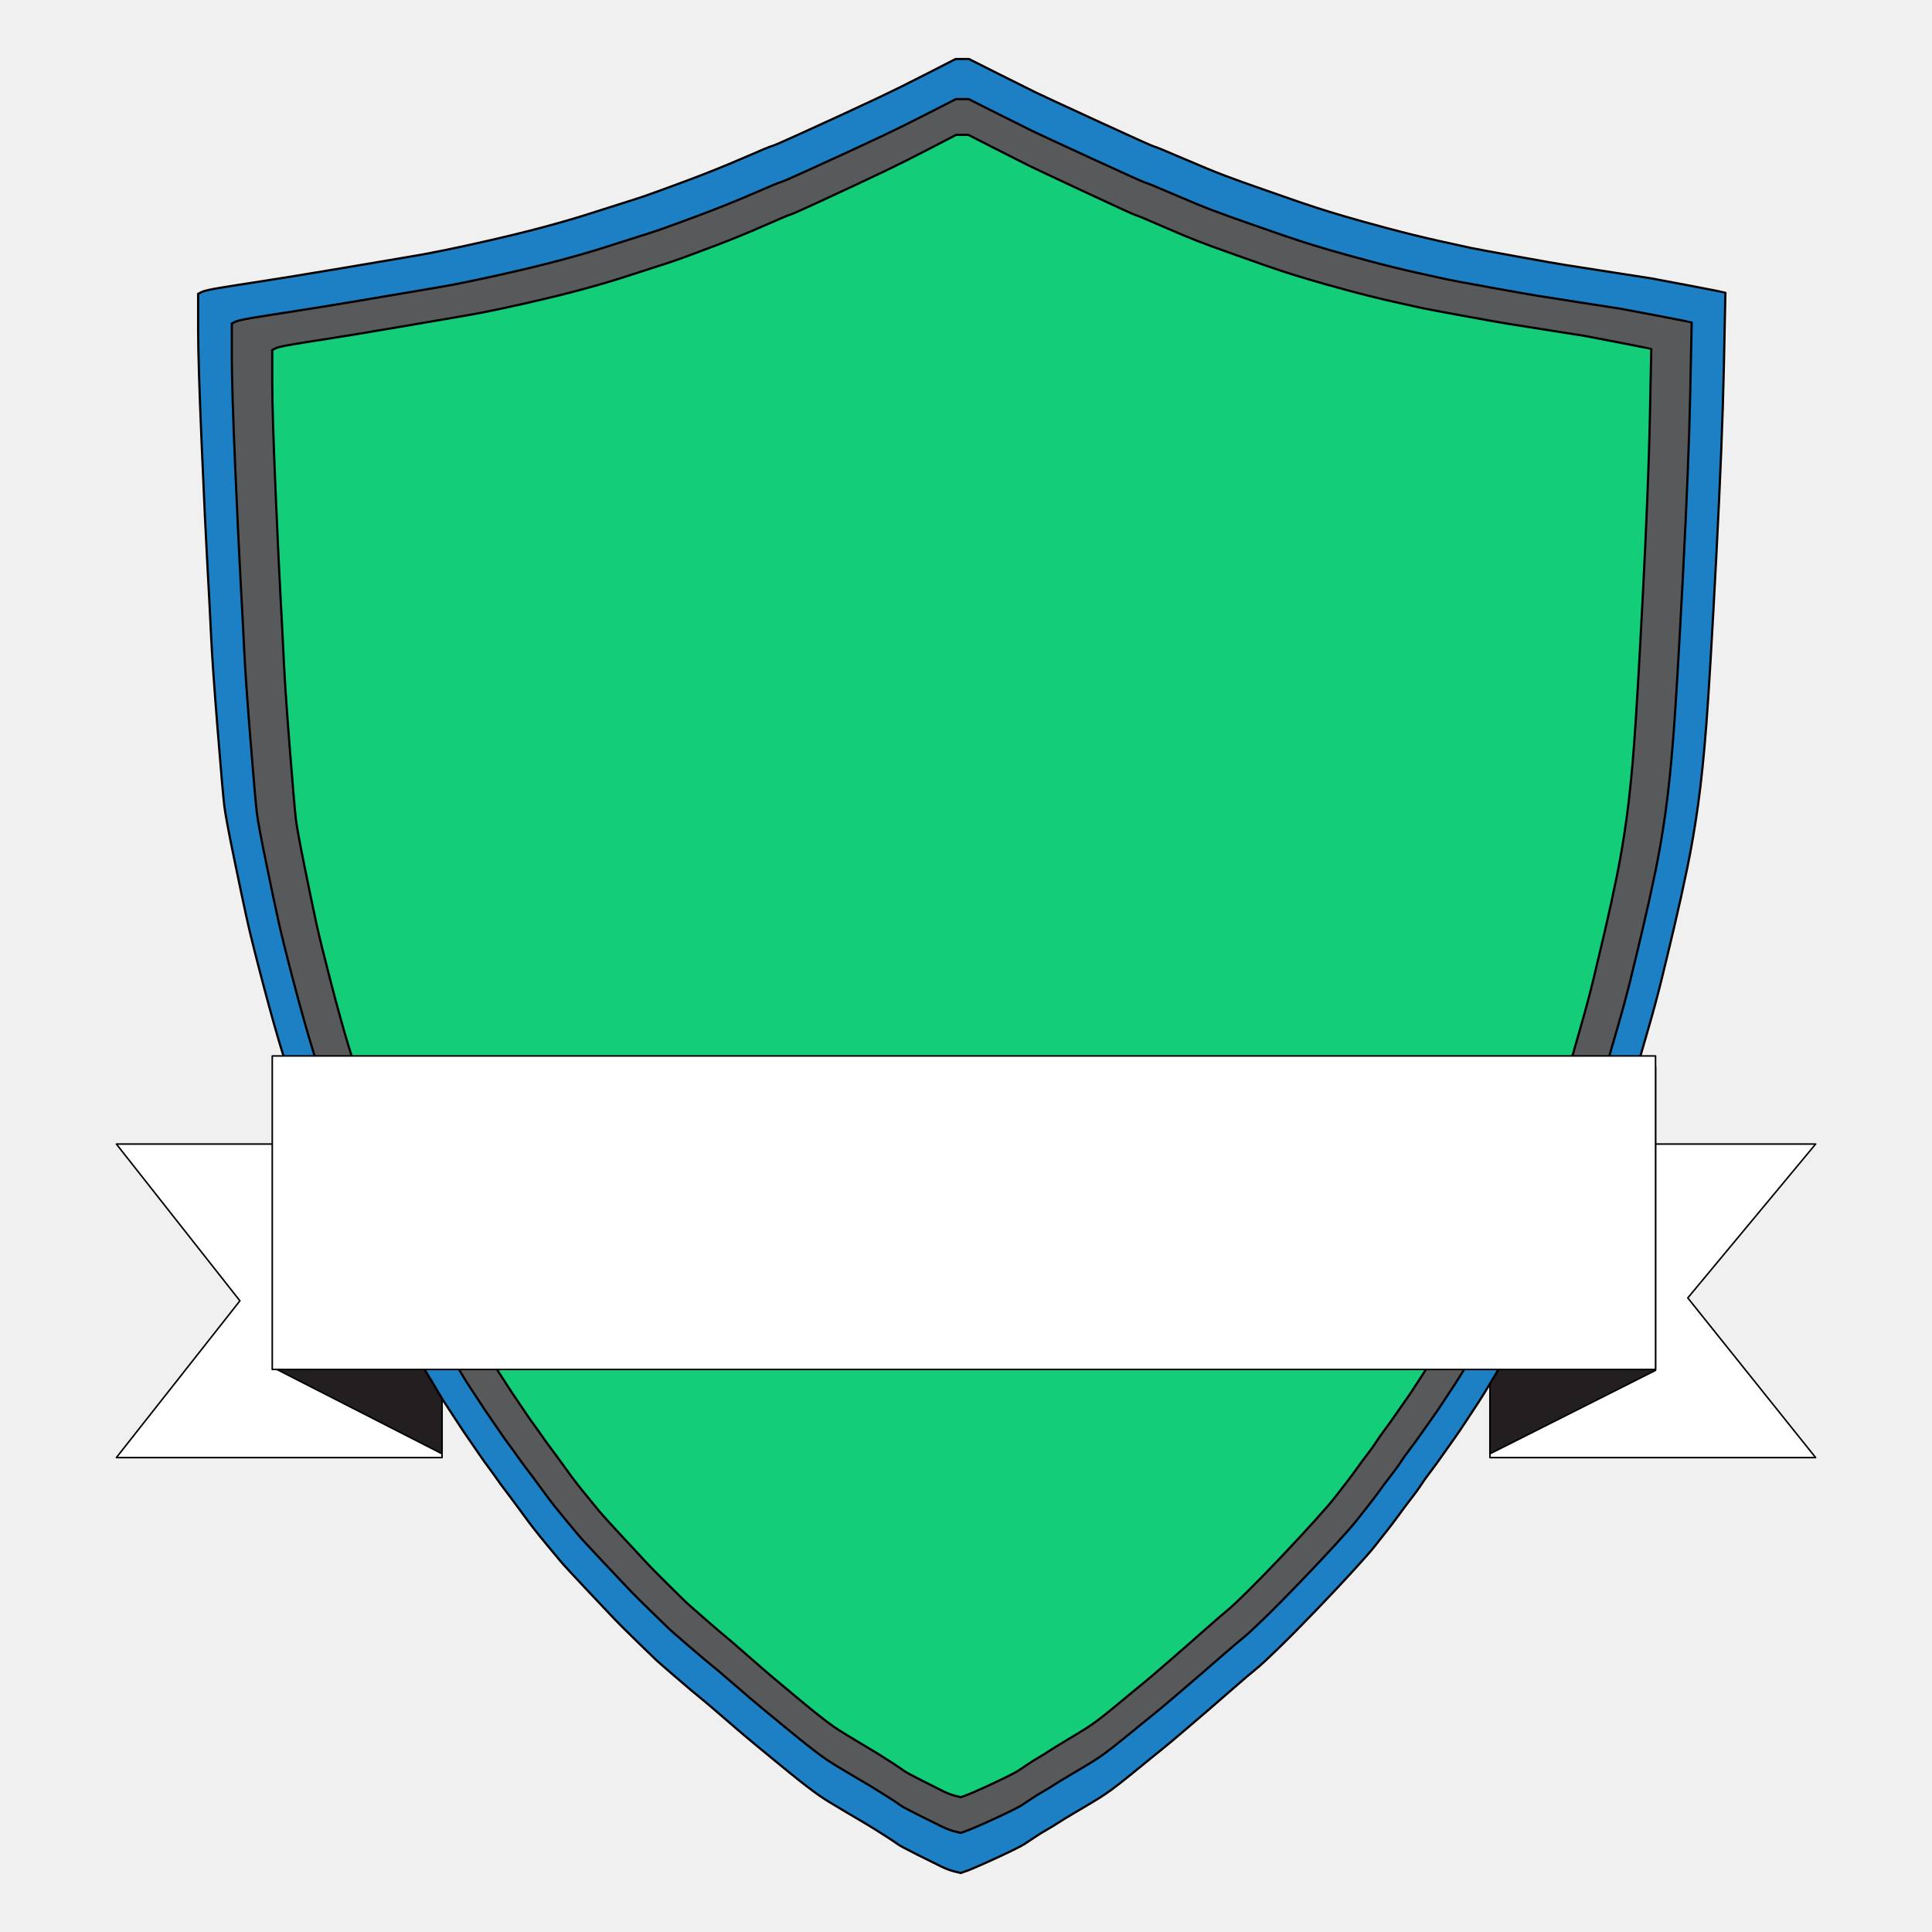
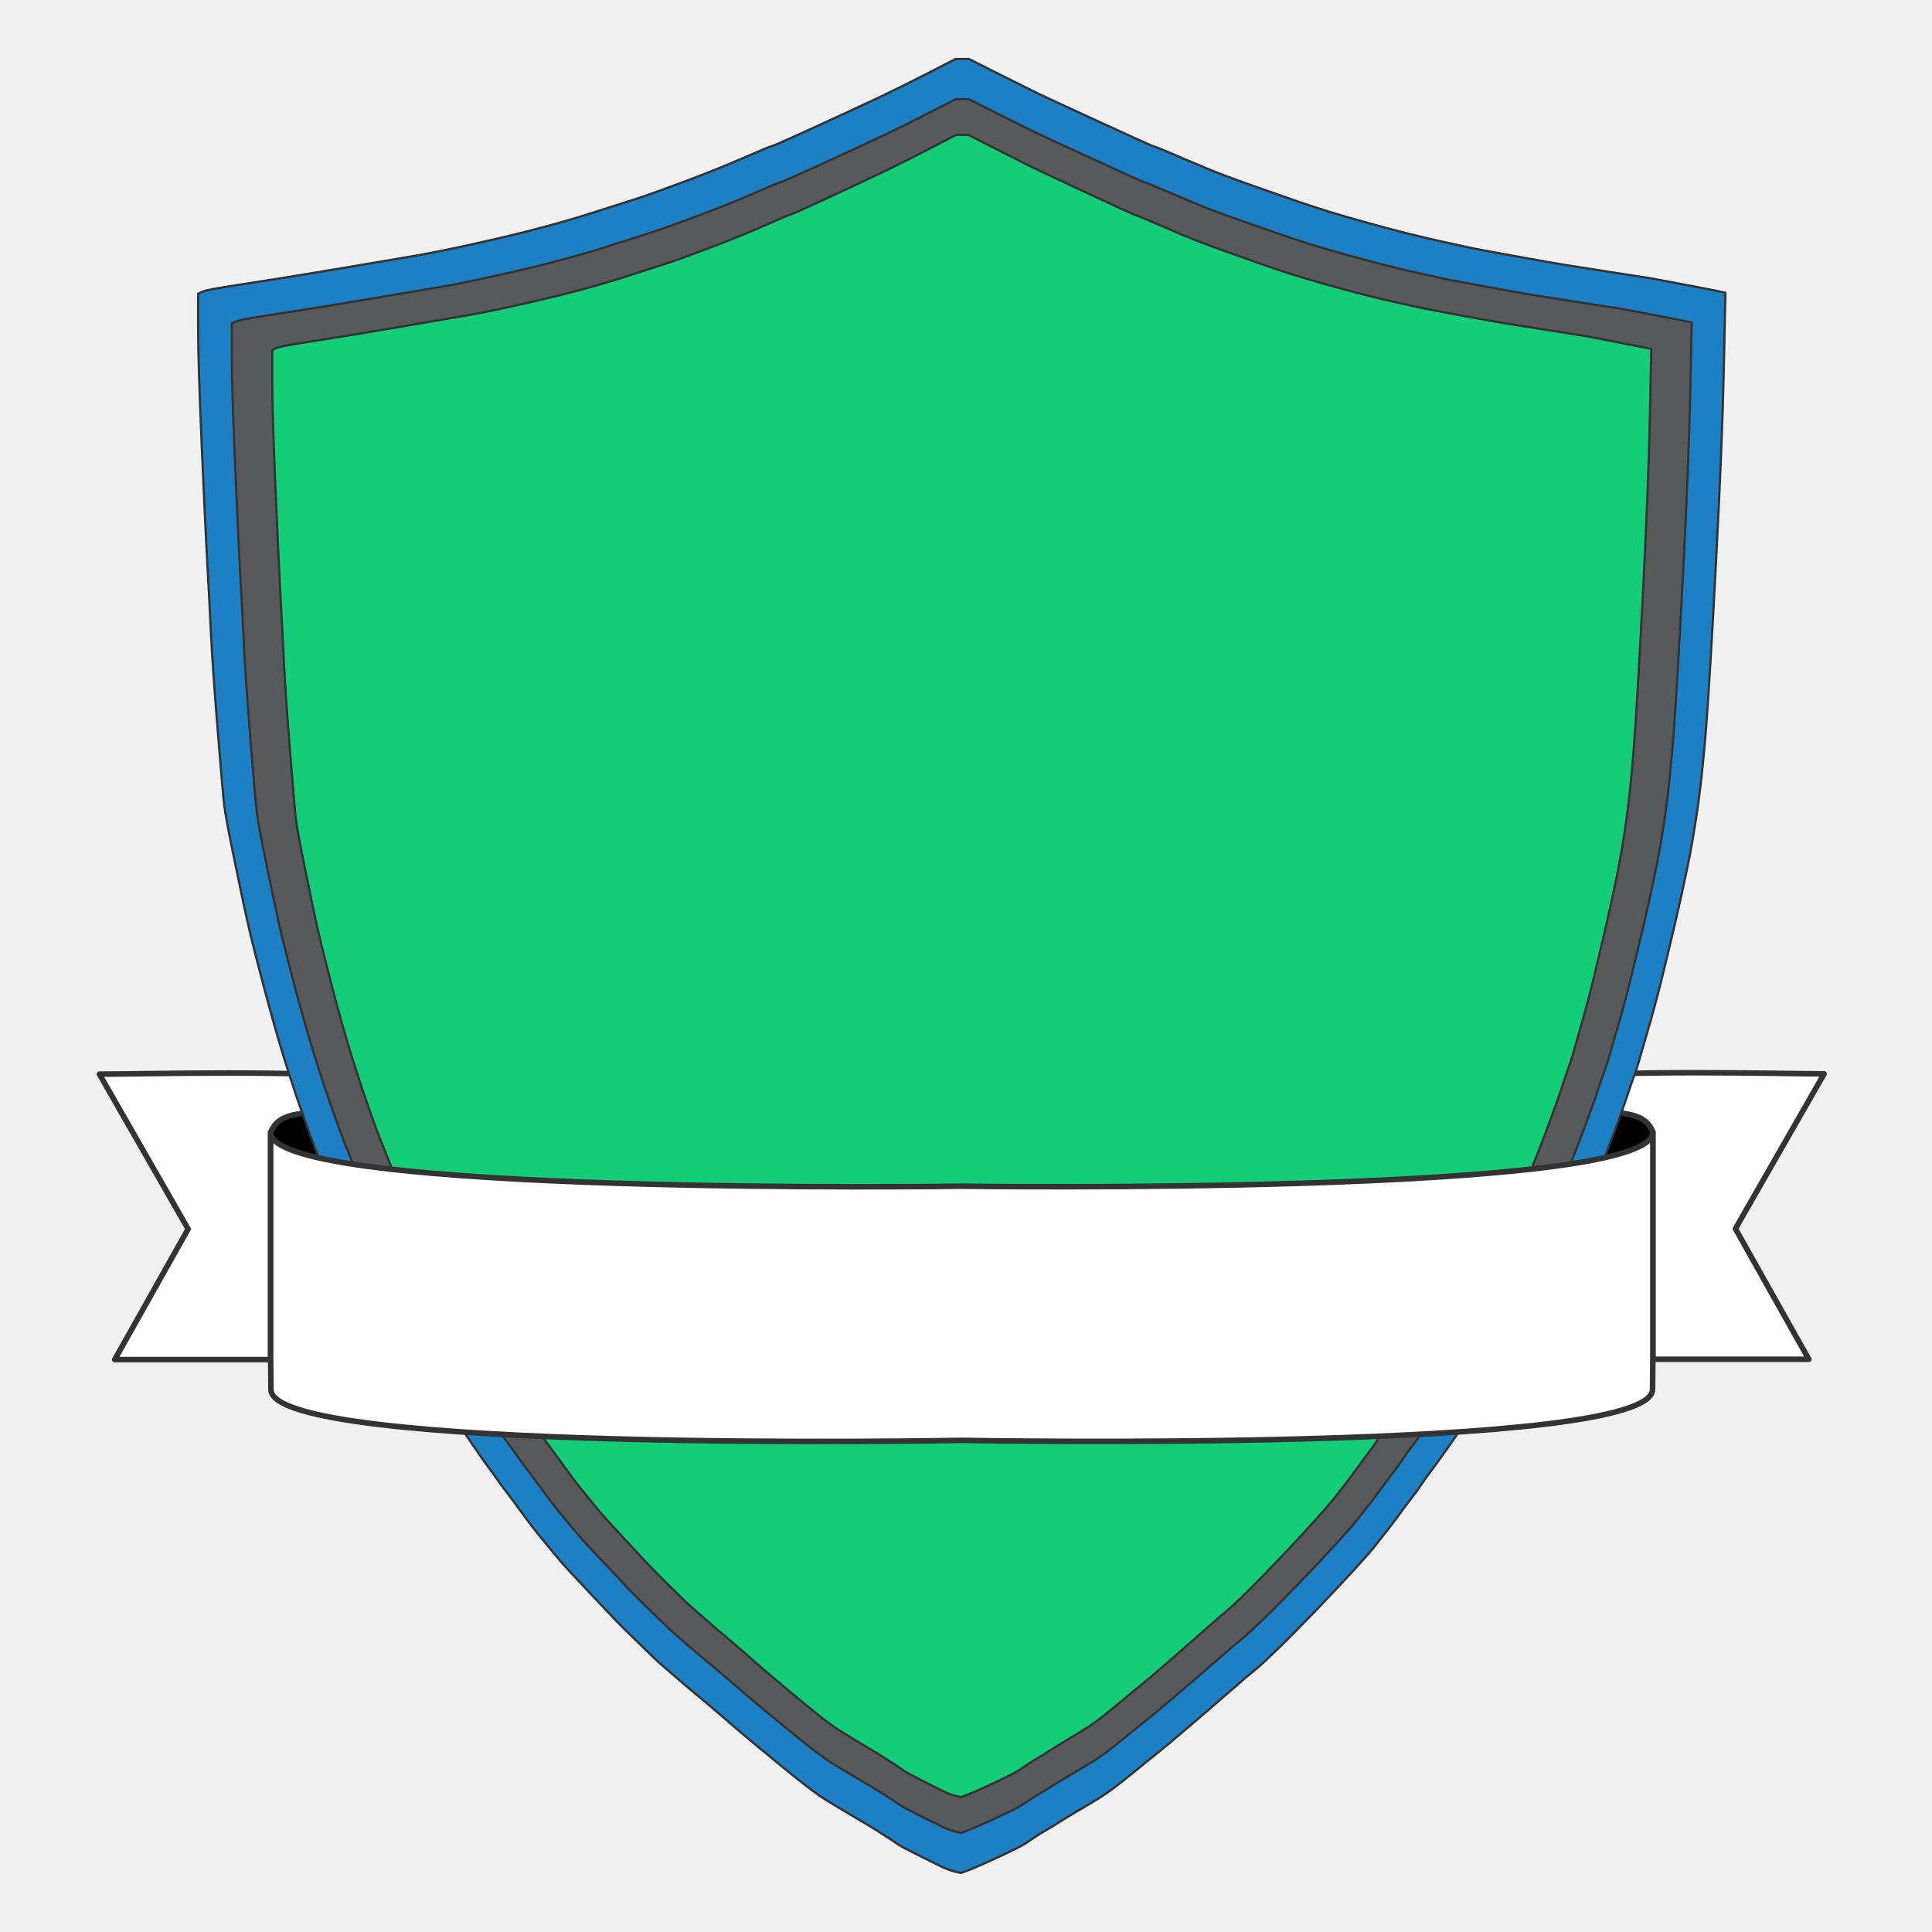
<svg xmlns="http://www.w3.org/2000/svg" version="1.1" id="Layer_1" x="0px" y="0px" width="1742px" height="1742px" viewBox="-98.252 73.75 1742 1742" enable-background="new -98.252 73.75 1742 1742" xml:space="preserve">
  <g>
+     <rect x="128.176" y="1074.984" stroke="#231F20" stroke-width="5" stroke-linecap="round" stroke-linejoin="round" stroke-miterlimit="3.864" width="1263.878" height="190.35" />
    <g id="Background_Banner">
-       <polyline fill="#FFFFFF" stroke="#000000" stroke-width="1.387" stroke-linecap="round" stroke-linejoin="round" points="    1423.545,1244.027 1538.82,1105.289 1245.162,1105.289 1245.162,1387.989 1538.82,1387.989 1423.545,1244.027   " />
-       <polygon fill="#231F20" stroke="#000000" stroke-width="1.387" stroke-linecap="round" stroke-linejoin="round" points="    1245.162,1384.582 1245.162,1110.926 1394.479,1035.681 1394.479,1309.328   " />
-       <polyline fill="#FFFFFF" stroke="#000000" stroke-width="1.387" stroke-linecap="round" stroke-linejoin="round" points="    118.073,1246.64 6.676,1105.289 300.335,1105.289 300.335,1387.989 6.676,1387.989 118.073,1246.64   " />
-       <polygon fill="#231F20" stroke="#000000" stroke-width="1.387" stroke-linecap="round" stroke-linejoin="round" points="    300.335,1384.582 300.335,1107.321 151.016,1031.086 151.016,1308.337   " />
+       <path fill="#FFFFFF" stroke="#333333" stroke-width="5" stroke-linecap="round" stroke-linejoin="round" stroke-miterlimit="3.864" d="    M145.802,1094.29v0.552c7.167-19.168,29.781-16.435,52.386-19.72c15.716-2.188,51.839,1.918,49.633-16.429    c-0.831-7.666-4.965-9.579-18.475-12.317c-39.981-8.218-203.482-4.106-237.946-4.106l79.957,139.632l-66.17,117.73h140.614v-0.283    v-204.507V1094.29z" />
+       <path fill="#FFFFFF" stroke="#333333" stroke-width="5" stroke-linecap="round" stroke-linejoin="round" stroke-miterlimit="3.864" d="    M1546.459,1041.995c-34.468,0-197.965-4.105-237.94,4.111c-13.516,2.734-17.655,4.653-18.476,12.313    c-2.206,18.348,33.913,14.241,49.634,16.434c22.604,3.28,45.209,0.537,52.377,19.705v-0.538v0.538v204.518v0.272h140.618    l-66.175-117.725L1546.459,1041.995z" />
    </g>
    <g id="Shield">
-       <path id="outerShield" fill="#1D7FC4" stroke="#000000" stroke-width="2" d="M769.393,126.954h6.02l25.93,13.038    c17.287,8.692,28.708,14.386,34.265,17.084c5.557,2.697,24.464,11.464,56.723,26.301c32.258,14.836,48.928,22.329,50.008,22.479    c1.08,0.149,9.646,3.671,25.698,10.565s28.399,11.989,37.043,15.286c8.643,3.297,21.145,7.792,37.506,13.487    c16.36,5.695,26.702,9.292,31.023,10.791c4.322,1.499,9.725,3.297,16.207,5.395s14.817,4.646,25.004,7.643    c10.188,2.997,23.152,6.594,38.896,10.79s31.023,7.942,45.841,11.24c14.817,3.297,24.387,5.395,28.708,6.294    c4.322,0.899,18.059,3.447,41.211,7.643s37.66,6.744,43.525,7.643c5.865,0.899,20.22,3.147,43.062,6.744    s34.419,5.395,34.728,5.395c0.31,0,11.422,2.098,33.339,6.294s32.953,6.369,33.107,6.519l0.231,0.225l-1.39,66.988    c-0.926,44.659-3.241,102.356-6.945,173.09s-6.637,120.189-8.797,148.363c-2.161,28.174-4.631,52.302-7.409,72.383    s-6.02,39.114-9.724,57.097c-3.704,17.983-7.718,36.117-12.039,54.399c-4.321,18.283-8.181,34.319-11.576,48.106    s-7.408,28.623-12.039,44.509c-4.63,15.886-7.408,25.477-8.334,28.773c-0.927,3.297-2.315,7.493-4.168,12.588    c-1.852,5.096-4.013,11.39-6.482,18.883s-6.328,18.283-11.576,32.37c-5.247,14.088-9.569,25.327-12.965,33.72    s-7.562,18.433-12.502,30.122s-11.268,25.776-18.984,42.262c-7.718,16.484-12.348,26.075-13.891,28.773    c-1.544,2.697-7.178,12.513-16.901,29.447s-15.589,26.976-17.596,30.122c-2.007,3.147-6.791,11.09-14.354,23.828    c-7.562,12.738-12.502,20.831-14.816,24.278c-2.315,3.446-5.865,8.842-10.65,16.185c-4.784,7.343-8.644,13.038-11.576,17.084    c-2.932,4.047-6.328,8.842-10.187,14.387s-7.562,10.641-11.112,15.286c-3.551,4.646-6.329,8.542-8.335,11.689    c-2.007,3.146-4.939,7.193-8.798,12.139s-7.563,9.891-11.113,14.836c-3.55,4.946-7.408,10.041-11.575,15.286    c-4.168,5.245-7.718,9.741-10.65,13.487c-2.933,3.747-9.184,10.865-18.753,21.355s-20.837,22.479-33.803,35.967    c-12.965,13.488-24.387,25.027-34.265,34.618c-9.879,9.592-16.438,15.661-19.68,18.208c-3.241,2.548-10.804,8.992-22.688,19.333    c-11.885,10.34-19.139,16.635-21.763,18.882c-2.624,2.248-9.106,7.793-19.447,16.635s-17.132,14.537-20.374,17.084    c-3.24,2.548-6.945,5.546-11.112,8.992c-4.167,3.447-9.955,8.168-17.364,14.162c-7.408,5.994-13.042,10.415-16.9,13.263    c-3.859,2.848-7.563,5.396-11.113,7.643c-3.55,2.248-10.032,6.145-19.447,11.689s-15.589,9.292-18.521,11.24    s-6.251,3.971-9.955,6.069c-3.705,2.098-7.563,4.496-11.576,7.193c-4.014,2.697-6.945,4.646-8.798,5.845    c-1.853,1.198-5.865,3.297-12.039,6.294s-13.582,6.444-22.226,10.34c-8.644,3.896-14.663,6.444-18.059,7.644l-5.094,1.798    l-5.557-1.349c-3.704-0.899-7.717-2.397-12.038-4.495c-4.322-2.099-11.576-5.695-21.764-10.791    c-10.187-5.095-16.052-8.242-17.595-9.44c-1.544-1.199-5.479-3.821-11.808-7.868c-6.328-4.046-11.113-7.043-14.354-8.992    c-3.241-1.947-9.569-5.694-18.984-11.239s-15.897-9.441-19.447-11.689c-3.55-2.247-7.255-4.795-11.113-7.643    s-8.258-6.22-13.196-10.115c-4.939-3.896-11.499-9.217-19.679-15.961c-8.181-6.743-15.28-12.588-21.3-17.534    c-6.02-4.945-14.817-12.438-26.394-22.479c-11.575-10.041-18.984-16.335-22.226-18.883s-10.341-8.542-21.3-17.983    c-10.958-9.441-17.055-14.762-18.289-15.96c-1.235-1.199-6.715-6.52-16.438-15.961s-16.515-16.185-20.374-20.231    c-3.858-4.046-12.348-13.038-25.467-26.975c-13.119-13.938-20.991-22.479-23.615-25.627c-2.624-3.146-6.482-7.792-11.576-13.937    c-5.093-6.145-9.106-11.09-12.039-14.837c-2.932-3.746-5.864-7.643-8.797-11.688c-2.933-4.047-6.02-8.243-9.261-12.589    s-6.174-8.242-8.798-11.689c-2.624-3.446-4.862-6.519-6.714-9.216c-1.853-2.698-4.399-6.22-7.641-10.565    c-3.241-4.347-6.02-8.243-8.335-11.689c-2.314-3.446-5.401-7.942-9.261-13.487c-3.858-5.545-6.791-9.891-8.798-13.038    c-2.006-3.147-5.247-8.093-9.724-14.837c-4.476-6.743-7.408-11.389-8.798-13.937c-1.389-2.548-5.247-8.992-11.576-19.332    c-6.328-10.341-10.495-17.085-12.502-20.231c-2.006-3.147-7.022-11.765-15.048-25.852c-8.026-14.087-14.046-24.727-18.059-31.92    c-4.013-7.194-7.563-13.938-10.65-20.232c-3.087-6.294-7.409-15.735-12.965-28.323c-5.556-12.589-8.334-19.032-8.334-19.332    s-2.778-7.194-8.334-20.682c-5.557-13.487-9.878-24.128-12.965-31.921s-7.409-19.632-12.965-35.518    c-5.557-15.885-11.113-32.819-16.669-50.803c-5.557-17.983-11.73-39.863-18.521-65.64c-6.792-25.776-11.576-44.958-14.354-57.547    c-2.778-12.589-6.637-30.871-11.576-54.849s-7.872-39.713-8.798-47.206c-0.926-7.493-2.933-30.422-6.02-68.787    c-3.087-38.364-5.093-67.288-6.02-86.77c-0.926-19.482-2.006-40.163-3.241-62.043s-2.933-57.696-5.093-107.45    c-2.161-49.754-3.241-84.972-3.241-105.653v-31.021l3.01-1.574c2.006-1.049,7.486-2.323,16.438-3.821    c8.952-1.499,21.3-3.447,37.043-5.845c15.743-2.398,39.667-6.294,71.771-11.689s55.102-9.292,68.993-11.689    c13.892-2.398,32.259-6.145,55.102-11.24c22.843-5.096,42.6-9.891,59.269-14.387c16.67-4.496,31.023-8.692,43.062-12.589    s21.454-6.894,28.246-8.992c6.791-2.098,13.273-4.196,19.447-6.294c6.174-2.098,18.521-6.594,37.043-13.487    s35.886-13.862,52.092-20.906s24.85-10.64,25.93-10.79s8.875-3.522,23.384-10.116c14.508-6.594,27.628-12.588,39.357-17.983    c11.73-5.395,23.307-10.79,34.729-16.185c11.421-5.395,25.621-12.438,42.599-21.13l25.468-13.038H769.393L769.393,126.954z" />
-       <path id="outlineShield" fill="#58595B" stroke="#000000" stroke-width="2" d="M769.371,163.102h5.754l24.785,12.462    c16.523,8.309,27.441,13.751,32.752,16.329c5.312,2.578,23.385,10.958,54.221,25.139c30.834,14.181,46.768,21.343,47.801,21.485    c1.031,0.144,9.221,3.51,24.564,10.099s27.146,11.459,35.408,14.61s20.213,7.448,35.852,12.891    c15.639,5.443,25.523,8.881,29.654,10.313s9.295,3.151,15.492,5.156c6.195,2.006,14.164,4.44,23.9,7.306    c9.736,2.864,22.131,6.303,37.18,10.312c15.049,4.011,29.654,7.592,43.816,10.743c14.164,3.151,23.311,5.156,27.443,6.016    c4.131,0.86,17.26,3.295,39.391,7.306s35.998,6.445,41.605,7.305c5.605,0.859,19.326,3.009,41.162,6.446s32.9,5.156,33.195,5.156    s10.918,2.005,31.867,6.017c20.949,4.011,31.498,6.087,31.646,6.23l0.221,0.215l-1.328,64.027    c-0.885,42.686-3.098,97.832-6.639,165.439c-3.541,67.608-6.344,114.877-8.408,141.806c-2.066,26.929-4.428,49.99-7.082,69.184    c-2.656,19.194-5.754,37.386-9.295,54.574c-3.541,17.188-7.377,34.521-11.508,51.994c-4.131,17.475-7.82,32.801-11.066,45.98    c-3.244,13.178-7.08,27.357-11.508,42.54c-4.426,15.185-7.08,24.351-7.965,27.502c-0.887,3.152-2.215,7.161-3.984,12.031    c-1.77,4.871-3.836,10.887-6.197,18.049c-2.359,7.161-6.049,17.474-11.064,30.938c-5.018,13.466-9.146,24.208-12.393,32.229    s-7.229,17.619-11.951,28.79c-4.721,11.173-10.77,24.638-18.146,40.393c-7.377,15.757-11.803,24.923-13.277,27.502    c-1.477,2.579-6.861,11.962-16.156,28.146c-9.295,16.187-14.9,25.782-16.818,28.792c-1.918,3.007-6.492,10.598-13.721,22.773    c-7.229,12.175-11.951,19.911-14.162,23.205c-2.215,3.295-5.607,8.451-10.182,15.468c-4.574,7.021-8.262,12.465-11.064,16.33    c-2.805,3.868-6.049,8.45-9.736,13.752c-3.689,5.299-7.23,10.17-10.625,14.609c-3.393,4.441-6.049,8.164-7.965,11.173    c-1.918,3.008-4.721,6.876-8.41,11.601c-3.689,4.729-7.23,9.456-10.623,14.183c-3.395,4.727-7.082,9.596-11.064,14.609    c-3.982,5.015-7.377,9.311-10.18,12.893c-2.803,3.58-8.779,10.385-17.926,20.41c-9.148,10.028-19.918,21.486-32.311,34.377    c-12.393,12.892-23.312,23.922-32.754,33.088c-9.443,9.169-15.711,14.969-18.811,17.403c-3.098,2.437-10.328,8.596-21.688,18.479    c-11.361,9.884-18.295,15.9-20.803,18.048c-2.508,2.149-8.705,7.448-18.59,15.899c-9.885,8.45-16.375,13.895-19.475,16.329    c-3.098,2.435-6.639,5.299-10.623,8.594c-3.982,3.294-9.516,7.807-16.598,13.536c-7.08,5.73-12.467,9.956-16.154,12.677    c-3.689,2.722-7.229,5.156-10.623,7.306c-3.393,2.147-9.59,5.871-18.588,11.173c-9,5.299-14.9,8.881-17.705,10.743    c-2.803,1.859-5.975,3.793-9.516,5.8c-3.541,2.005-7.229,4.297-11.064,6.874c-3.838,2.58-6.639,4.441-8.41,5.589    c-1.771,1.145-5.605,3.149-11.508,6.015c-5.9,2.866-12.982,6.16-21.246,9.883c-8.262,3.727-14.014,6.159-17.26,7.306l-4.869,1.72    l-5.312-1.29c-3.54-0.859-7.376-2.292-11.507-4.296c-4.131-2.005-11.066-5.444-20.802-10.313    c-9.738-4.871-15.344-7.879-16.819-9.023c-1.476-1.147-5.238-3.655-11.287-7.522c-6.049-3.866-10.622-6.731-13.721-8.593    c-3.098-1.862-9.147-5.444-18.147-10.743c-9-5.3-15.196-9.023-18.589-11.173c-3.394-2.147-6.935-4.582-10.624-7.304    c-3.687-2.723-7.892-5.945-12.613-9.67c-4.722-3.724-10.993-8.81-18.812-15.254c-7.819-6.445-14.606-12.032-20.36-16.759    s-14.163-11.89-25.227-21.486c-11.066-9.598-18.147-15.612-21.245-18.049c-3.099-2.435-9.884-8.163-20.36-17.187    c-10.475-9.024-16.303-14.109-17.483-15.256c-1.18-1.146-6.417-6.23-15.711-15.254c-9.295-9.025-15.787-15.472-19.475-19.337    c-3.689-3.869-11.803-12.462-24.343-25.782c-12.541-13.322-20.065-21.486-22.573-24.495c-2.507-3.008-6.196-7.447-11.065-13.32    c-4.869-5.874-8.705-10.601-11.508-14.181c-2.803-3.581-5.606-7.306-8.409-11.173c-2.803-3.868-5.754-7.878-8.852-12.032    c-3.099-4.154-5.902-7.879-8.41-11.173c-2.508-3.295-4.648-6.23-6.418-8.808c-1.77-2.579-4.204-5.947-7.303-10.1    c-3.099-4.153-5.754-7.878-7.967-11.173c-2.213-3.294-5.164-7.591-8.852-12.89c-3.688-5.302-6.492-9.456-8.409-12.463    c-1.918-3.009-5.016-7.735-9.295-14.18c-4.278-6.446-7.082-10.886-8.41-13.322c-1.328-2.435-5.016-8.594-11.065-18.477    c-6.049-9.884-10.033-16.33-11.95-19.339c-1.918-3.007-6.713-11.242-14.384-24.707c-7.672-13.465-13.426-23.636-17.262-30.51    c-3.836-6.876-7.229-13.322-10.179-19.338c-2.951-6.015-7.083-15.04-12.394-27.073c-5.311-12.03-7.966-18.189-7.966-18.477    c0-0.285-2.657-6.874-7.967-19.767c-5.312-12.893-9.442-23.061-12.393-30.509c-2.951-7.449-7.082-18.765-12.393-33.949    c-5.311-15.182-10.623-31.367-15.933-48.556c-5.312-17.189-11.214-38.103-17.705-62.738    c-6.493-24.637-11.066-42.971-13.721-55.003c-2.656-12.032-6.344-29.506-11.065-52.425c-4.722-22.917-7.525-37.957-8.409-45.119    c-0.886-7.162-2.803-29.078-5.754-65.747s-4.87-64.313-5.754-82.934c-0.886-18.622-1.917-38.388-3.098-59.302    c-1.181-20.912-2.803-55.146-4.87-102.701c-2.065-47.555-3.097-81.215-3.097-100.982v-29.65l2.876-1.504    c1.917-1.003,7.155-2.22,15.712-3.652c8.557-1.433,20.36-3.295,35.408-5.586c15.049-2.292,37.917-6.017,68.604-11.173    c30.687-5.157,52.669-8.881,65.947-11.173c13.279-2.292,30.835-5.873,52.67-10.743c21.835-4.87,40.72-9.453,56.653-13.751    c15.935-4.297,29.655-8.307,41.162-12.031c11.508-3.725,20.508-6.59,26.999-8.595c6.492-2.005,12.688-4.011,18.59-6.016    c5.901-2.006,17.705-6.303,35.409-12.892c17.703-6.589,34.301-13.249,49.792-19.981c15.491-6.732,23.752-10.17,24.785-10.313    c1.032-0.144,8.483-3.366,22.351-9.668c13.869-6.303,26.41-12.032,37.623-17.189c11.212-5.155,22.278-10.312,33.195-15.469    c10.917-5.157,24.491-11.889,40.72-20.197l24.343-12.462H769.371z" />
-       <path id="innerShield" fill="#13CD78" stroke="#000000" stroke-width="2" d="M769.347,195.322h5.436l23.412,11.948    c15.609,7.964,25.922,13.184,30.939,15.655c5.017,2.473,22.089,10.506,51.214,24.103c29.129,13.596,44.179,20.462,45.155,20.6    c0.976,0.137,8.71,3.365,23.204,9.682c14.493,6.317,25.644,10.986,33.448,14.008c7.804,3.021,19.091,7.141,33.864,12.359    c14.771,5.22,24.11,8.515,28.012,9.889c3.902,1.373,8.781,3.021,14.635,4.944c5.853,1.923,13.379,4.258,22.575,7.004    c9.199,2.747,20.905,6.042,35.122,9.888c14.214,3.846,28.012,7.279,41.39,10.299c13.379,3.022,22.02,4.945,25.922,5.769    c3.902,0.824,16.306,3.158,37.209,7.005c20.905,3.845,34.005,6.179,39.301,7.003c5.295,0.824,18.258,2.884,38.883,6.18    c20.626,3.296,31.078,4.944,31.358,4.944c0.276,0,10.312,1.922,30.102,5.768c19.79,3.845,29.753,5.836,29.893,5.973l0.209,0.207    l-1.254,61.388c-0.836,40.926-2.927,93.799-6.271,158.621c-3.345,64.821-5.993,110.142-7.944,135.959    c-1.951,25.82-4.181,47.931-6.688,66.333c-2.509,18.403-5.437,35.844-8.78,52.323c-3.346,16.481-6.968,33.097-10.869,49.853    c-3.902,16.755-7.387,31.448-10.453,44.083s-6.689,26.23-10.87,40.789c-4.182,14.557-6.69,23.346-7.526,26.367    s-2.091,6.865-3.763,11.535c-1.673,4.67-3.624,10.438-5.854,17.305c-2.229,6.865-5.713,16.754-10.452,29.664    c-4.738,12.91-8.641,23.209-11.706,30.9c-3.066,7.689-6.828,16.893-11.288,27.604c-4.46,10.713-10.173,23.621-17.143,38.727    c-6.967,15.109-11.149,23.898-12.542,26.369c-1.395,2.473-6.481,11.467-15.26,26.986c-8.78,15.518-14.076,24.721-15.889,27.604    c-1.812,2.885-6.131,10.162-12.961,21.838c-6.828,11.672-11.288,19.088-13.378,22.246s-5.296,8.104-9.616,14.834    c-4.32,6.729-7.805,11.947-10.453,15.656c-2.646,3.707-5.713,8.102-9.196,13.182c-3.485,5.082-6.83,9.752-10.034,14.008    c-3.206,4.258-5.716,7.828-7.527,10.713c-1.811,2.885-4.459,6.592-7.941,11.125c-3.486,4.531-6.83,9.062-10.035,13.596    c-3.205,4.531-6.689,9.201-10.452,14.008c-3.764,4.807-6.969,8.926-9.617,12.359c-2.647,3.434-8.291,9.957-16.934,19.57    c-8.64,9.613-18.813,20.6-30.521,32.961c-11.706,12.359-22.019,22.934-30.939,31.723c-8.918,8.789-14.842,14.352-17.768,16.686    c-2.927,2.336-9.756,8.24-20.487,17.717c-10.73,9.477-17.28,15.244-19.648,17.305c-2.371,2.059-8.224,7.141-17.561,15.244    c-9.338,8.104-15.47,13.32-18.396,15.656c-2.928,2.334-6.271,5.08-10.035,8.24c-3.763,3.158-8.988,7.484-15.678,12.977    c-6.69,5.494-11.777,9.545-15.261,12.154s-6.829,4.945-10.033,7.004c-3.207,2.061-9.06,5.631-17.561,10.711    c-8.501,5.082-14.075,8.516-16.724,10.303c-2.648,1.783-5.645,3.639-8.989,5.561s-6.829,4.121-10.452,6.594    c-3.623,2.471-6.271,4.256-7.943,5.354c-1.673,1.1-5.297,3.021-10.871,5.77c-5.574,2.746-12.264,5.904-20.067,9.475    c-7.805,3.57-13.24,5.906-16.307,7.004l-4.597,1.648l-5.018-1.236c-3.345-0.822-6.968-2.197-10.87-4.121    c-3.901-1.92-10.453-5.217-19.651-9.887c-9.197-4.67-14.493-7.553-15.887-8.652c-1.393-1.098-4.947-3.502-10.662-7.209    c-5.713-3.709-10.034-6.455-12.96-8.24c-2.926-1.785-8.64-5.219-17.142-10.299c-8.5-5.082-14.354-8.654-17.56-10.713    c-3.204-2.061-6.549-4.395-10.034-7.004c-3.484-2.609-7.457-5.701-11.916-9.27c-4.459-3.572-10.383-8.447-17.77-14.627    c-7.385-6.18-13.796-11.535-19.231-16.068c-5.436-4.531-13.379-11.398-23.831-20.602c-10.452-9.199-17.143-14.967-20.069-17.301    c-2.925-2.338-9.336-7.83-19.231-16.482c-9.895-8.65-15.4-13.525-16.515-14.625c-1.113-1.1-6.062-5.973-14.842-14.625    c-8.78-8.652-14.911-14.832-18.396-18.541c-3.484-3.707-11.148-11.947-22.995-24.721c-11.846-12.771-18.954-20.6-21.323-23.484    c-2.37-2.883-5.853-7.141-10.452-12.77c-4.6-5.633-8.223-10.164-10.871-13.598c-2.647-3.432-5.296-7.004-7.944-10.711    c-2.648-3.709-5.435-7.555-8.361-11.537s-5.575-7.553-7.944-10.711c-2.369-3.158-4.39-5.977-6.062-8.445    c-1.672-2.473-3.972-5.701-6.898-9.684s-5.436-7.553-7.526-10.713c-2.09-3.158-4.878-7.277-8.362-12.361    c-3.483-5.078-6.132-9.061-7.943-11.945c-1.811-2.885-4.738-7.416-8.78-13.596c-4.041-6.182-6.688-10.438-7.944-12.773    c-1.253-2.334-4.738-8.24-10.451-17.715c-5.715-9.477-9.478-15.656-11.29-18.539c-1.812-2.887-6.341-10.781-13.588-23.691    c-7.247-12.91-12.682-22.66-16.304-29.25c-3.624-6.594-6.829-12.773-9.616-18.541c-2.788-5.77-6.691-14.422-11.707-25.957    c-5.017-11.537-7.526-17.441-7.526-17.717c0-0.273-2.508-6.592-7.525-18.951s-8.919-22.111-11.707-29.252    c-2.787-7.143-6.689-17.99-11.707-32.549c-5.018-14.557-10.034-30.076-15.051-46.557c-5.017-16.479-10.592-36.529-16.724-60.15    c-6.132-23.622-10.452-41.2-12.961-52.736c-2.508-11.535-5.992-28.291-10.452-50.264c-4.458-21.973-7.107-36.392-7.943-43.26    c-0.836-6.866-2.648-27.878-5.436-63.036c-2.787-35.157-4.599-61.663-5.435-79.515c-0.836-17.854-1.812-36.806-2.927-56.857    c-1.115-20.05-2.648-52.873-4.599-98.468c-1.952-45.594-2.927-77.868-2.927-96.82v-28.428l2.718-1.442    c1.811-0.962,6.758-2.129,14.842-3.502c8.083-1.374,19.232-3.158,33.447-5.356c14.214-2.198,35.816-5.769,64.803-10.712    c28.989-4.944,49.754-8.515,62.296-10.712c12.543-2.197,29.127-5.63,49.752-10.3c20.626-4.668,38.464-9.063,53.516-13.184    c15.052-4.12,28.012-7.965,38.882-11.536c10.871-3.57,19.372-6.316,25.504-8.24c6.132-1.922,11.985-3.846,17.56-5.768    c5.575-1.922,16.725-6.042,33.447-12.36c16.724-6.318,32.401-12.703,47.034-19.158c14.633-6.455,22.438-9.751,23.413-9.888    c0.976-0.138,8.013-3.228,21.113-9.271c13.101-6.042,24.947-11.536,35.539-16.479c10.591-4.945,21.044-9.889,31.356-14.833    c10.313-4.944,23.136-11.399,38.465-19.363l22.995-11.948H769.347z" />
+       <path id="outerShield" fill="#1D7FC4" stroke="#333333" stroke-width="2" d="M769.393,126.954h6.02l25.93,13.038    c17.287,8.692,28.708,14.386,34.265,17.084c5.557,2.697,24.464,11.464,56.723,26.301c32.258,14.836,48.928,22.329,50.008,22.479    c1.08,0.149,9.646,3.671,25.698,10.565s28.399,11.989,37.043,15.286c8.643,3.297,21.145,7.792,37.506,13.487    c16.36,5.695,26.702,9.292,31.023,10.791c4.322,1.499,9.725,3.297,16.207,5.395s14.817,4.646,25.004,7.643    c10.188,2.997,23.152,6.594,38.896,10.79s31.023,7.942,45.841,11.24c14.817,3.297,24.387,5.395,28.708,6.294    c4.322,0.899,18.059,3.447,41.211,7.643s37.66,6.744,43.525,7.643c5.865,0.899,20.22,3.147,43.062,6.744    s34.419,5.395,34.728,5.395c0.31,0,11.422,2.098,33.339,6.294s32.953,6.369,33.107,6.519l0.231,0.225l-1.39,66.988    c-0.926,44.659-3.241,102.356-6.945,173.09s-6.637,120.189-8.797,148.363c-2.161,28.174-4.631,52.302-7.409,72.383    s-6.02,39.114-9.724,57.097c-3.704,17.983-7.718,36.117-12.039,54.399c-4.321,18.283-8.181,34.319-11.576,48.106    s-7.408,28.623-12.039,44.509c-4.63,15.886-7.408,25.477-8.334,28.773c-0.927,3.297-2.315,7.493-4.168,12.588    c-1.852,5.096-4.013,11.39-6.482,18.883s-6.328,18.283-11.576,32.37c-5.247,14.088-9.569,25.327-12.965,33.72    s-7.562,18.433-12.502,30.122s-11.268,25.776-18.984,42.262c-7.718,16.484-12.348,26.075-13.891,28.773    c-1.544,2.697-7.178,12.513-16.901,29.447s-15.589,26.976-17.596,30.122c-2.007,3.147-6.791,11.09-14.354,23.828    c-7.562,12.738-12.502,20.831-14.816,24.278c-2.315,3.446-5.865,8.842-10.65,16.185c-4.784,7.343-8.644,13.038-11.576,17.084    c-2.932,4.047-6.328,8.842-10.187,14.387s-7.562,10.641-11.112,15.286c-3.551,4.646-6.329,8.542-8.335,11.689    c-2.007,3.146-4.939,7.193-8.798,12.139s-7.563,9.891-11.113,14.836c-3.55,4.946-7.408,10.041-11.575,15.286    c-4.168,5.245-7.718,9.741-10.65,13.487c-2.933,3.747-9.184,10.865-18.753,21.355s-20.837,22.479-33.803,35.967    c-12.965,13.488-24.387,25.027-34.265,34.618c-9.879,9.592-16.438,15.661-19.68,18.208c-3.241,2.548-10.804,8.992-22.688,19.333    c-11.885,10.34-19.139,16.635-21.763,18.882c-2.624,2.248-9.106,7.793-19.447,16.635s-17.132,14.537-20.374,17.084    c-3.24,2.548-6.945,5.546-11.112,8.992c-4.167,3.447-9.955,8.168-17.364,14.162c-7.408,5.994-13.042,10.415-16.9,13.263    c-3.859,2.848-7.563,5.396-11.113,7.643c-3.55,2.248-10.032,6.145-19.447,11.689s-15.589,9.292-18.521,11.24    s-6.251,3.971-9.955,6.069c-3.705,2.098-7.563,4.496-11.576,7.193c-4.014,2.697-6.945,4.646-8.798,5.845    c-1.853,1.198-5.865,3.297-12.039,6.294s-13.582,6.444-22.226,10.34c-8.644,3.896-14.663,6.444-18.059,7.644l-5.094,1.798    l-5.557-1.349c-3.704-0.899-7.717-2.397-12.038-4.495c-4.322-2.099-11.576-5.695-21.764-10.791    c-10.187-5.095-16.052-8.242-17.595-9.44c-1.544-1.199-5.479-3.821-11.808-7.868c-6.328-4.046-11.113-7.043-14.354-8.992    c-3.241-1.947-9.569-5.694-18.984-11.239s-15.897-9.441-19.447-11.689c-3.55-2.247-7.255-4.795-11.113-7.643    s-8.258-6.22-13.196-10.115c-4.939-3.896-11.499-9.217-19.679-15.961c-8.181-6.743-15.28-12.588-21.3-17.534    c-6.02-4.945-14.817-12.438-26.394-22.479c-11.575-10.041-18.984-16.335-22.226-18.883s-10.341-8.542-21.3-17.983    c-10.958-9.441-17.055-14.762-18.289-15.96c-1.235-1.199-6.715-6.52-16.438-15.961s-16.515-16.185-20.374-20.231    c-3.858-4.046-12.348-13.038-25.467-26.975c-13.119-13.938-20.991-22.479-23.615-25.627c-2.624-3.146-6.482-7.792-11.576-13.937    c-5.093-6.145-9.106-11.09-12.039-14.837c-2.932-3.746-5.864-7.643-8.797-11.688c-2.933-4.047-6.02-8.243-9.261-12.589    s-6.174-8.242-8.798-11.689c-2.624-3.446-4.862-6.519-6.714-9.216c-1.853-2.698-4.399-6.22-7.641-10.565    c-3.241-4.347-6.02-8.243-8.335-11.689c-2.314-3.446-5.401-7.942-9.261-13.487c-3.858-5.545-6.791-9.891-8.798-13.038    c-2.006-3.147-5.247-8.093-9.724-14.837c-4.476-6.743-7.408-11.389-8.798-13.937c-1.389-2.548-5.247-8.992-11.576-19.332    c-6.328-10.341-10.495-17.085-12.502-20.231c-2.006-3.147-7.022-11.765-15.048-25.852c-8.026-14.087-14.046-24.727-18.059-31.92    c-4.013-7.194-7.563-13.938-10.65-20.232c-3.087-6.294-7.409-15.735-12.965-28.323c-5.556-12.589-8.334-19.032-8.334-19.332    s-2.778-7.194-8.334-20.682c-5.557-13.487-9.878-24.128-12.965-31.921s-7.409-19.632-12.965-35.518    c-5.557-15.885-11.113-32.819-16.669-50.803c-5.557-17.983-11.73-39.863-18.521-65.64c-6.792-25.776-11.576-44.958-14.354-57.547    c-2.778-12.589-6.637-30.871-11.576-54.849s-7.872-39.713-8.798-47.206c-0.926-7.493-2.933-30.422-6.02-68.787    c-3.087-38.364-5.093-67.288-6.02-86.77c-0.926-19.482-2.006-40.163-3.241-62.043s-2.933-57.696-5.093-107.45    c-2.161-49.754-3.241-84.972-3.241-105.653v-31.021l3.01-1.574c2.006-1.049,7.486-2.323,16.438-3.821    c8.952-1.499,21.3-3.447,37.043-5.845c15.743-2.398,39.667-6.294,71.771-11.689s55.102-9.292,68.993-11.689    c13.892-2.398,32.259-6.145,55.102-11.24c22.843-5.096,42.6-9.891,59.269-14.387c16.67-4.496,31.023-8.692,43.062-12.589    s21.454-6.894,28.246-8.992c6.791-2.098,13.273-4.196,19.447-6.294c6.174-2.098,18.521-6.594,37.043-13.487    s35.886-13.862,52.092-20.906s24.85-10.64,25.93-10.79s8.875-3.522,23.384-10.116c14.508-6.594,27.628-12.588,39.357-17.983    c11.73-5.395,23.307-10.79,34.729-16.185c11.421-5.395,25.621-12.438,42.599-21.13l25.468-13.038H769.393L769.393,126.954z" />
+       <path id="outlineShield" fill="#58595B" stroke="#333333" stroke-width="2" d="M769.371,163.102h5.754l24.785,12.462    c16.523,8.309,27.441,13.751,32.752,16.329c5.312,2.578,23.385,10.958,54.221,25.139c30.834,14.181,46.768,21.343,47.801,21.485    c1.031,0.144,9.221,3.51,24.564,10.099s27.146,11.459,35.408,14.61s20.213,7.448,35.852,12.891    c15.639,5.443,25.523,8.881,29.654,10.313s9.295,3.151,15.492,5.156c6.195,2.006,14.164,4.44,23.9,7.306    c9.736,2.864,22.131,6.303,37.18,10.312c15.049,4.011,29.654,7.592,43.816,10.743c14.164,3.151,23.311,5.156,27.443,6.016    c4.131,0.86,17.26,3.295,39.391,7.306s35.998,6.445,41.605,7.305c5.605,0.859,19.326,3.009,41.162,6.446s32.9,5.156,33.195,5.156    s10.918,2.005,31.867,6.017c20.949,4.011,31.498,6.087,31.646,6.23l0.221,0.215l-1.328,64.027    c-0.885,42.686-3.098,97.832-6.639,165.439c-3.541,67.608-6.344,114.877-8.408,141.806c-2.066,26.929-4.428,49.99-7.082,69.184    c-2.656,19.194-5.754,37.386-9.295,54.574c-3.541,17.188-7.377,34.521-11.508,51.994c-4.131,17.475-7.82,32.801-11.066,45.98    c-3.244,13.178-7.08,27.357-11.508,42.54c-4.426,15.185-7.08,24.351-7.965,27.502c-0.887,3.152-2.215,7.161-3.984,12.031    c-1.77,4.871-3.836,10.887-6.197,18.049c-2.359,7.161-6.049,17.474-11.064,30.938c-5.018,13.466-9.146,24.208-12.393,32.229    s-7.229,17.619-11.951,28.79c-4.721,11.173-10.77,24.638-18.146,40.393c-7.377,15.757-11.803,24.923-13.277,27.502    c-1.477,2.579-6.861,11.962-16.156,28.146c-9.295,16.187-14.9,25.782-16.818,28.792c-1.918,3.007-6.492,10.598-13.721,22.773    c-7.229,12.175-11.951,19.911-14.162,23.205c-2.215,3.295-5.607,8.451-10.182,15.468c-4.574,7.021-8.262,12.465-11.064,16.33    c-2.805,3.868-6.049,8.45-9.736,13.752c-3.689,5.299-7.23,10.17-10.625,14.609c-3.393,4.441-6.049,8.164-7.965,11.173    c-1.918,3.008-4.721,6.876-8.41,11.601c-3.689,4.729-7.23,9.456-10.623,14.183c-3.395,4.727-7.082,9.596-11.064,14.609    c-3.982,5.015-7.377,9.311-10.18,12.893c-2.803,3.58-8.779,10.385-17.926,20.41c-9.148,10.028-19.918,21.486-32.311,34.377    c-12.393,12.892-23.312,23.922-32.754,33.088c-9.443,9.169-15.711,14.969-18.811,17.403c-3.098,2.437-10.328,8.596-21.688,18.479    c-11.361,9.884-18.295,15.9-20.803,18.048c-2.508,2.149-8.705,7.448-18.59,15.899c-9.885,8.45-16.375,13.895-19.475,16.329    c-3.098,2.435-6.639,5.299-10.623,8.594c-3.982,3.294-9.516,7.807-16.598,13.536c-7.08,5.73-12.467,9.956-16.154,12.677    c-3.689,2.722-7.229,5.156-10.623,7.306c-3.393,2.147-9.59,5.871-18.588,11.173c-9,5.299-14.9,8.881-17.705,10.743    c-2.803,1.859-5.975,3.793-9.516,5.8c-3.541,2.005-7.229,4.297-11.064,6.874c-3.838,2.58-6.639,4.441-8.41,5.589    c-1.771,1.145-5.605,3.149-11.508,6.015c-5.9,2.866-12.982,6.16-21.246,9.883c-8.262,3.727-14.014,6.159-17.26,7.306l-4.869,1.72    l-5.312-1.29c-3.54-0.859-7.376-2.292-11.507-4.296c-4.131-2.005-11.066-5.444-20.802-10.313    c-9.738-4.871-15.344-7.879-16.819-9.023c-1.476-1.147-5.238-3.655-11.287-7.522c-6.049-3.866-10.622-6.731-13.721-8.593    c-3.098-1.862-9.147-5.444-18.147-10.743c-9-5.3-15.196-9.023-18.589-11.173c-3.394-2.147-6.935-4.582-10.624-7.304    c-3.687-2.723-7.892-5.945-12.613-9.67c-4.722-3.724-10.993-8.81-18.812-15.254c-7.819-6.445-14.606-12.032-20.36-16.759    s-14.163-11.89-25.227-21.486c-11.066-9.598-18.147-15.612-21.245-18.049c-3.099-2.435-9.884-8.163-20.36-17.187    c-10.475-9.024-16.303-14.109-17.483-15.256c-1.18-1.146-6.417-6.23-15.711-15.254c-9.295-9.025-15.787-15.472-19.475-19.337    c-3.689-3.869-11.803-12.462-24.343-25.782c-12.541-13.322-20.065-21.486-22.573-24.495c-2.507-3.008-6.196-7.447-11.065-13.32    c-4.869-5.874-8.705-10.601-11.508-14.181c-2.803-3.581-5.606-7.306-8.409-11.173c-2.803-3.868-5.754-7.878-8.852-12.032    c-3.099-4.154-5.902-7.879-8.41-11.173c-2.508-3.295-4.648-6.23-6.418-8.808c-1.77-2.579-4.204-5.947-7.303-10.1    c-3.099-4.153-5.754-7.878-7.967-11.173c-2.213-3.294-5.164-7.591-8.852-12.89c-3.688-5.302-6.492-9.456-8.409-12.463    c-1.918-3.009-5.016-7.735-9.295-14.18c-4.278-6.446-7.082-10.886-8.41-13.322c-1.328-2.435-5.016-8.594-11.065-18.477    c-6.049-9.884-10.033-16.33-11.95-19.339c-1.918-3.007-6.713-11.242-14.384-24.707c-7.672-13.465-13.426-23.636-17.262-30.51    c-3.836-6.876-7.229-13.322-10.179-19.338c-2.951-6.015-7.083-15.04-12.394-27.073c-5.311-12.03-7.966-18.189-7.966-18.477    c0-0.285-2.657-6.874-7.967-19.767c-5.312-12.893-9.442-23.061-12.393-30.509c-2.951-7.449-7.082-18.765-12.393-33.949    c-5.311-15.182-10.623-31.367-15.933-48.556c-5.312-17.189-11.214-38.103-17.705-62.738    c-6.493-24.637-11.066-42.971-13.721-55.003c-2.656-12.032-6.344-29.506-11.065-52.425c-4.722-22.917-7.525-37.957-8.409-45.119    c-0.886-7.162-2.803-29.078-5.754-65.747s-4.87-64.313-5.754-82.934c-0.886-18.622-1.917-38.388-3.098-59.302    c-1.181-20.912-2.803-55.146-4.87-102.701c-2.065-47.555-3.097-81.215-3.097-100.982v-29.65l2.876-1.504    c1.917-1.003,7.155-2.22,15.712-3.652c8.557-1.433,20.36-3.295,35.408-5.586c15.049-2.292,37.917-6.017,68.604-11.173    c30.687-5.157,52.669-8.881,65.947-11.173c13.279-2.292,30.835-5.873,52.67-10.743c21.835-4.87,40.72-9.453,56.653-13.751    c15.935-4.297,29.655-8.307,41.162-12.031c11.508-3.725,20.508-6.59,26.999-8.595c6.492-2.005,12.688-4.011,18.59-6.016    c5.901-2.006,17.705-6.303,35.409-12.892c17.703-6.589,34.301-13.249,49.792-19.981c15.491-6.732,23.752-10.17,24.785-10.313    c1.032-0.144,8.483-3.366,22.351-9.668c13.869-6.303,26.41-12.032,37.623-17.189c11.212-5.155,22.278-10.312,33.195-15.469    c10.917-5.157,24.491-11.889,40.72-20.197l24.343-12.462H769.371z" />
+       <path id="innerShield" fill="#13CD78" stroke="#333333" stroke-width="2" d="M769.347,195.322h5.436l23.412,11.948    c15.609,7.964,25.922,13.184,30.939,15.655c5.017,2.473,22.089,10.506,51.214,24.103c29.129,13.596,44.179,20.462,45.155,20.6    c0.976,0.137,8.71,3.365,23.204,9.682c14.493,6.317,25.644,10.986,33.448,14.008c7.804,3.021,19.091,7.141,33.864,12.359    c14.771,5.22,24.11,8.515,28.012,9.889c3.902,1.373,8.781,3.021,14.635,4.944c5.853,1.923,13.379,4.258,22.575,7.004    c9.199,2.747,20.905,6.042,35.122,9.888c14.214,3.846,28.012,7.279,41.39,10.299c13.379,3.022,22.02,4.945,25.922,5.769    c3.902,0.824,16.306,3.158,37.209,7.005c20.905,3.845,34.005,6.179,39.301,7.003c5.295,0.824,18.258,2.884,38.883,6.18    c20.626,3.296,31.078,4.944,31.358,4.944c0.276,0,10.312,1.922,30.102,5.768c19.79,3.845,29.753,5.836,29.893,5.973l0.209,0.207    l-1.254,61.388c-0.836,40.926-2.927,93.799-6.271,158.621c-3.345,64.821-5.993,110.142-7.944,135.959    c-1.951,25.82-4.181,47.931-6.688,66.333c-2.509,18.403-5.437,35.844-8.78,52.323c-3.346,16.481-6.968,33.097-10.869,49.853    c-3.902,16.755-7.387,31.448-10.453,44.083s-6.689,26.23-10.87,40.789c-4.182,14.557-6.69,23.346-7.526,26.367    s-2.091,6.865-3.763,11.535c-1.673,4.67-3.624,10.438-5.854,17.305c-2.229,6.865-5.713,16.754-10.452,29.664    c-4.738,12.91-8.641,23.209-11.706,30.9c-3.066,7.689-6.828,16.893-11.288,27.604c-4.46,10.713-10.173,23.621-17.143,38.727    c-6.967,15.109-11.149,23.898-12.542,26.369c-1.395,2.473-6.481,11.467-15.26,26.986c-8.78,15.518-14.076,24.721-15.889,27.604    c-1.812,2.885-6.131,10.162-12.961,21.838c-6.828,11.672-11.288,19.088-13.378,22.246s-5.296,8.104-9.616,14.834    c-4.32,6.729-7.805,11.947-10.453,15.656c-2.646,3.707-5.713,8.102-9.196,13.182c-3.485,5.082-6.83,9.752-10.034,14.008    c-3.206,4.258-5.716,7.828-7.527,10.713c-1.811,2.885-4.459,6.592-7.941,11.125c-3.486,4.531-6.83,9.062-10.035,13.596    c-3.205,4.531-6.689,9.201-10.452,14.008c-3.764,4.807-6.969,8.926-9.617,12.359c-2.647,3.434-8.291,9.957-16.934,19.57    c-8.64,9.613-18.813,20.6-30.521,32.961c-11.706,12.359-22.019,22.934-30.939,31.723c-8.918,8.789-14.842,14.352-17.768,16.686    c-2.927,2.336-9.756,8.24-20.487,17.717c-10.73,9.477-17.28,15.244-19.648,17.305c-2.371,2.059-8.224,7.141-17.561,15.244    c-9.338,8.104-15.47,13.32-18.396,15.656c-2.928,2.334-6.271,5.08-10.035,8.24c-3.763,3.158-8.988,7.484-15.678,12.977    c-6.69,5.494-11.777,9.545-15.261,12.154s-6.829,4.945-10.033,7.004c-3.207,2.061-9.06,5.631-17.561,10.711    c-8.501,5.082-14.075,8.516-16.724,10.303c-2.648,1.783-5.645,3.639-8.989,5.561s-6.829,4.121-10.452,6.594    c-3.623,2.471-6.271,4.256-7.943,5.354c-1.673,1.1-5.297,3.021-10.871,5.77c-5.574,2.746-12.264,5.904-20.067,9.475    c-7.805,3.57-13.24,5.906-16.307,7.004l-4.597,1.648l-5.018-1.236c-3.345-0.822-6.968-2.197-10.87-4.121    c-3.901-1.92-10.453-5.217-19.651-9.887c-9.197-4.67-14.493-7.553-15.887-8.652c-1.393-1.098-4.947-3.502-10.662-7.209    c-5.713-3.709-10.034-6.455-12.96-8.24c-2.926-1.785-8.64-5.219-17.142-10.299c-8.5-5.082-14.354-8.654-17.56-10.713    c-3.204-2.061-6.549-4.395-10.034-7.004c-3.484-2.609-7.457-5.701-11.916-9.27c-4.459-3.572-10.383-8.447-17.77-14.627    c-7.385-6.18-13.796-11.535-19.231-16.068c-5.436-4.531-13.379-11.398-23.831-20.602c-10.452-9.199-17.143-14.967-20.069-17.301    c-2.925-2.338-9.336-7.83-19.231-16.482c-9.895-8.65-15.4-13.525-16.515-14.625c-1.113-1.1-6.062-5.973-14.842-14.625    c-8.78-8.652-14.911-14.832-18.396-18.541c-3.484-3.707-11.148-11.947-22.995-24.721c-11.846-12.771-18.954-20.6-21.323-23.484    c-2.37-2.883-5.853-7.141-10.452-12.77c-4.6-5.633-8.223-10.164-10.871-13.598c-2.647-3.432-5.296-7.004-7.944-10.711    c-2.648-3.709-5.435-7.555-8.361-11.537s-5.575-7.553-7.944-10.711c-2.369-3.158-4.39-5.977-6.062-8.445    c-1.672-2.473-3.972-5.701-6.898-9.684s-5.436-7.553-7.526-10.713c-2.09-3.158-4.878-7.277-8.362-12.361    c-3.483-5.078-6.132-9.061-7.943-11.945c-1.811-2.885-4.738-7.416-8.78-13.596c-4.041-6.182-6.688-10.438-7.944-12.773    c-1.253-2.334-4.738-8.24-10.451-17.715c-5.715-9.477-9.478-15.656-11.29-18.539c-1.812-2.887-6.341-10.781-13.588-23.691    c-7.247-12.91-12.682-22.66-16.304-29.25c-3.624-6.594-6.829-12.773-9.616-18.541c-2.788-5.77-6.691-14.422-11.707-25.957    c-5.017-11.537-7.526-17.441-7.526-17.717c0-0.273-2.508-6.592-7.525-18.951s-8.919-22.111-11.707-29.252    c-2.787-7.143-6.689-17.99-11.707-32.549c-5.018-14.557-10.034-30.076-15.051-46.557c-5.017-16.479-10.592-36.529-16.724-60.15    c-6.132-23.622-10.452-41.2-12.961-52.736c-2.508-11.535-5.992-28.291-10.452-50.264c-4.458-21.973-7.107-36.392-7.943-43.26    c-0.836-6.866-2.648-27.878-5.436-63.036c-2.787-35.157-4.599-61.663-5.435-79.515c-0.836-17.854-1.812-36.806-2.927-56.857    c-1.115-20.05-2.648-52.873-4.599-98.468c-1.952-45.594-2.927-77.868-2.927-96.82v-28.428l2.718-1.442    c1.811-0.962,6.758-2.129,14.842-3.502c8.083-1.374,19.232-3.158,33.447-5.356c14.214-2.198,35.816-5.769,64.803-10.712    c28.989-4.944,49.754-8.515,62.296-10.712c12.543-2.197,29.127-5.63,49.752-10.3c20.626-4.668,38.464-9.063,53.516-13.184    c15.052-4.12,28.012-7.965,38.882-11.536c10.871-3.57,19.372-6.316,25.504-8.24c6.132-1.922,11.985-3.846,17.56-5.768    c5.575-1.922,16.725-6.042,33.447-12.36c16.724-6.318,32.401-12.703,47.034-19.158c14.633-6.455,22.438-9.751,23.413-9.888    c0.976-0.138,8.013-3.228,21.113-9.271c13.101-6.042,24.947-11.536,35.539-16.479c10.591-4.945,21.044-9.889,31.356-14.833    c10.313-4.944,23.136-11.399,38.465-19.363l22.995-11.948H769.347z" />
    </g>
-     <g id="Foreground_Banner">
-       <rect x="147.23" y="1025.849" fill="#FFFFFF" stroke="#000000" stroke-width="1.387" stroke-linecap="round" stroke-linejoin="round" width="1247.249" height="282.694" />
-     </g>
+     <path id="Foreground_Banner" fill="#FFFFFF" stroke="#333333" stroke-width="5" stroke-linecap="round" stroke-linejoin="round" stroke-miterlimit="3.864" d="   M768.933,1143.293c0,0-623.131,9.036-623.131-48.451v204.507l0.273,27.379c0,57.49,622.858,45.723,622.858,45.723   s622.848,11.499,622.848-46l0.273-27.374v-204.518C1392.054,1152.061,768.933,1143.293,768.933,1143.293z" />
  </g>
</svg>
